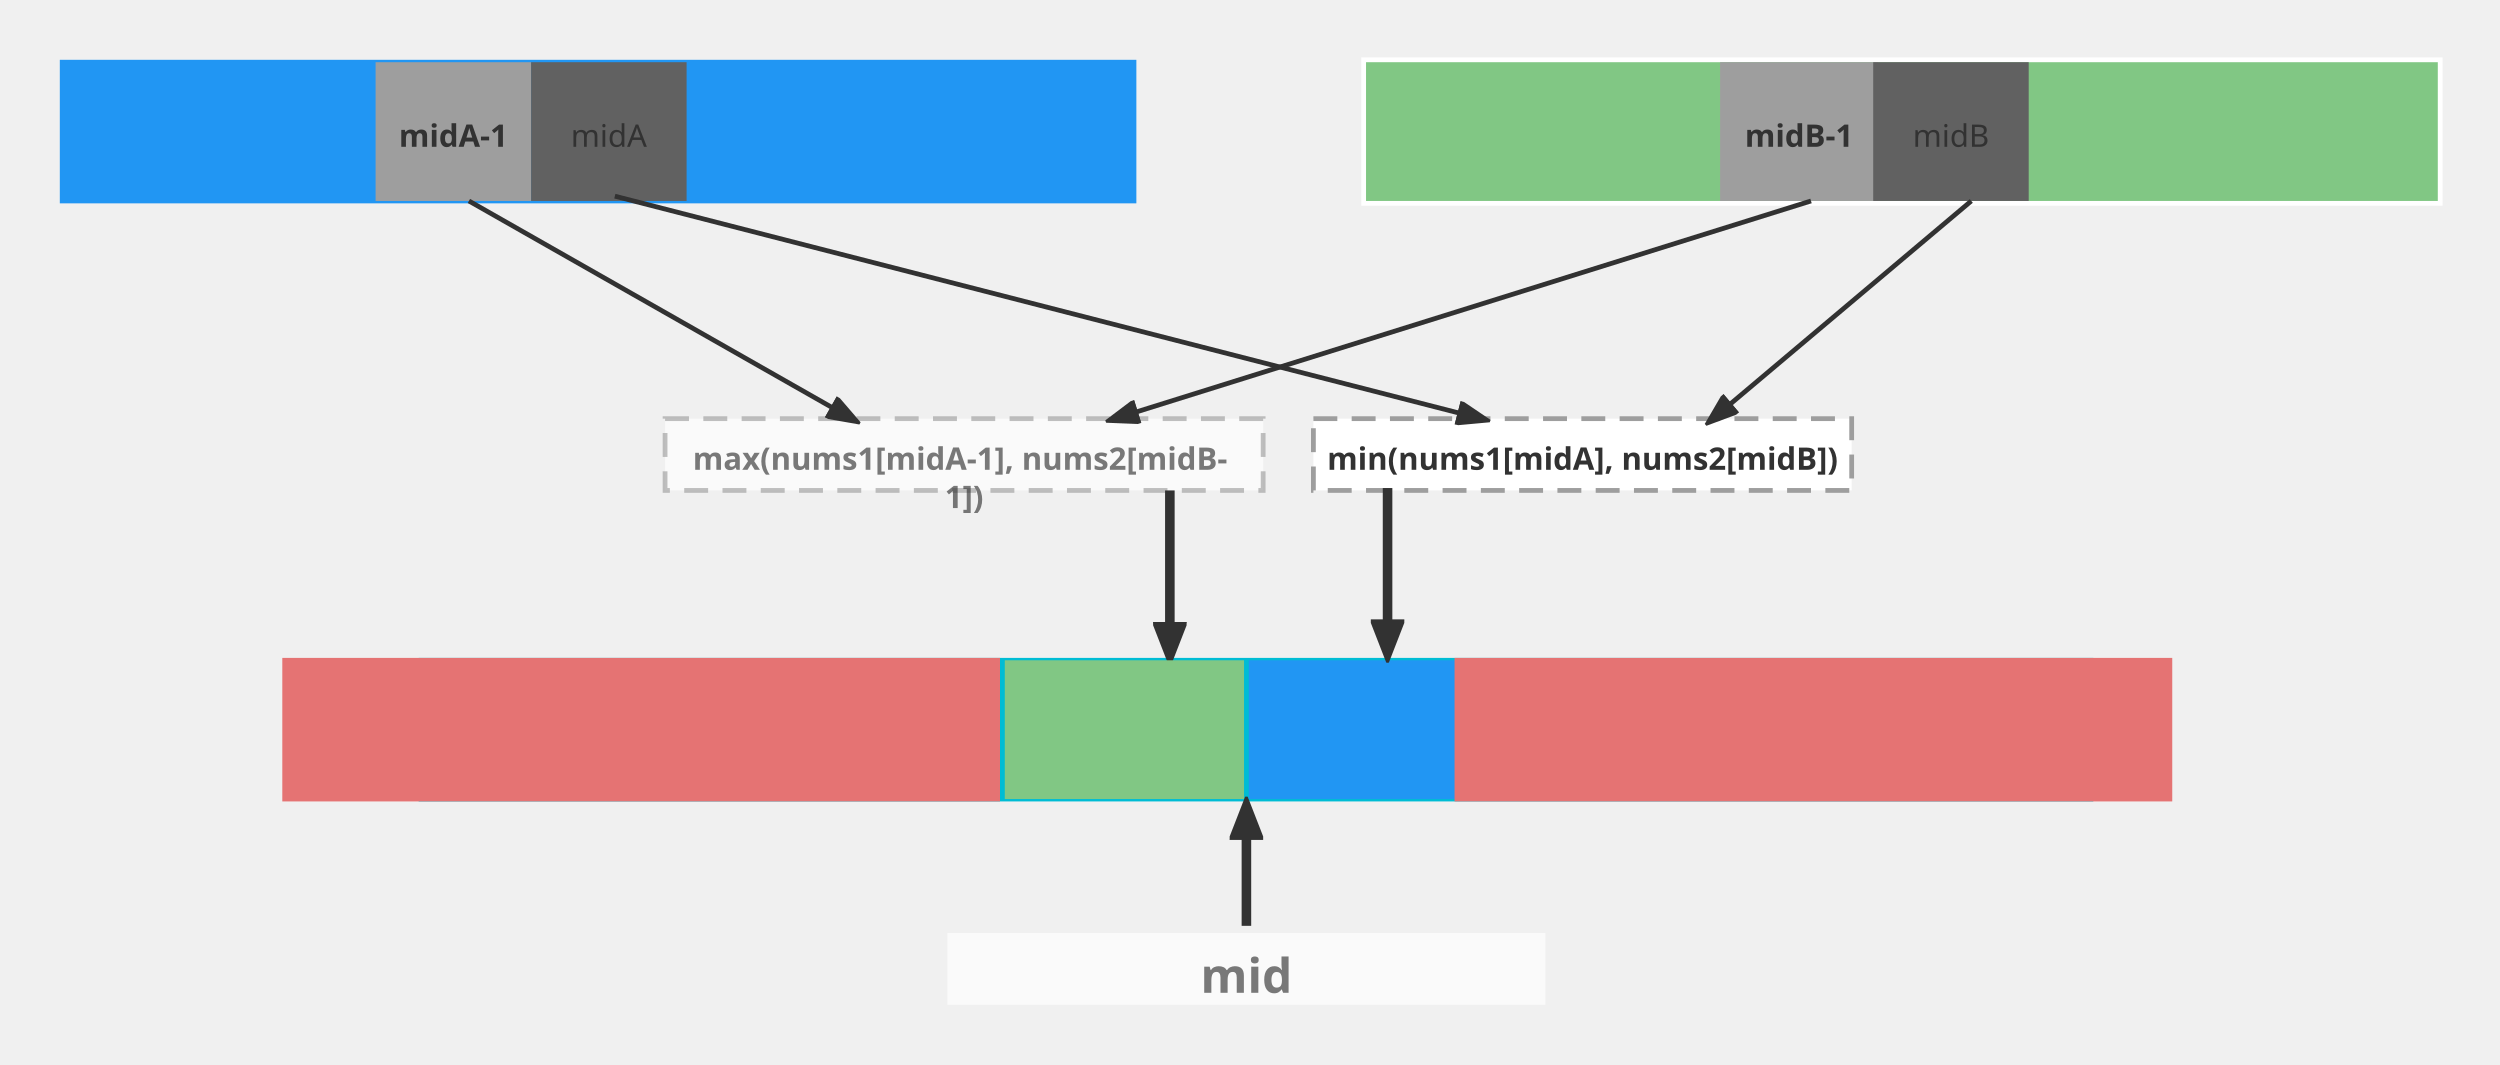
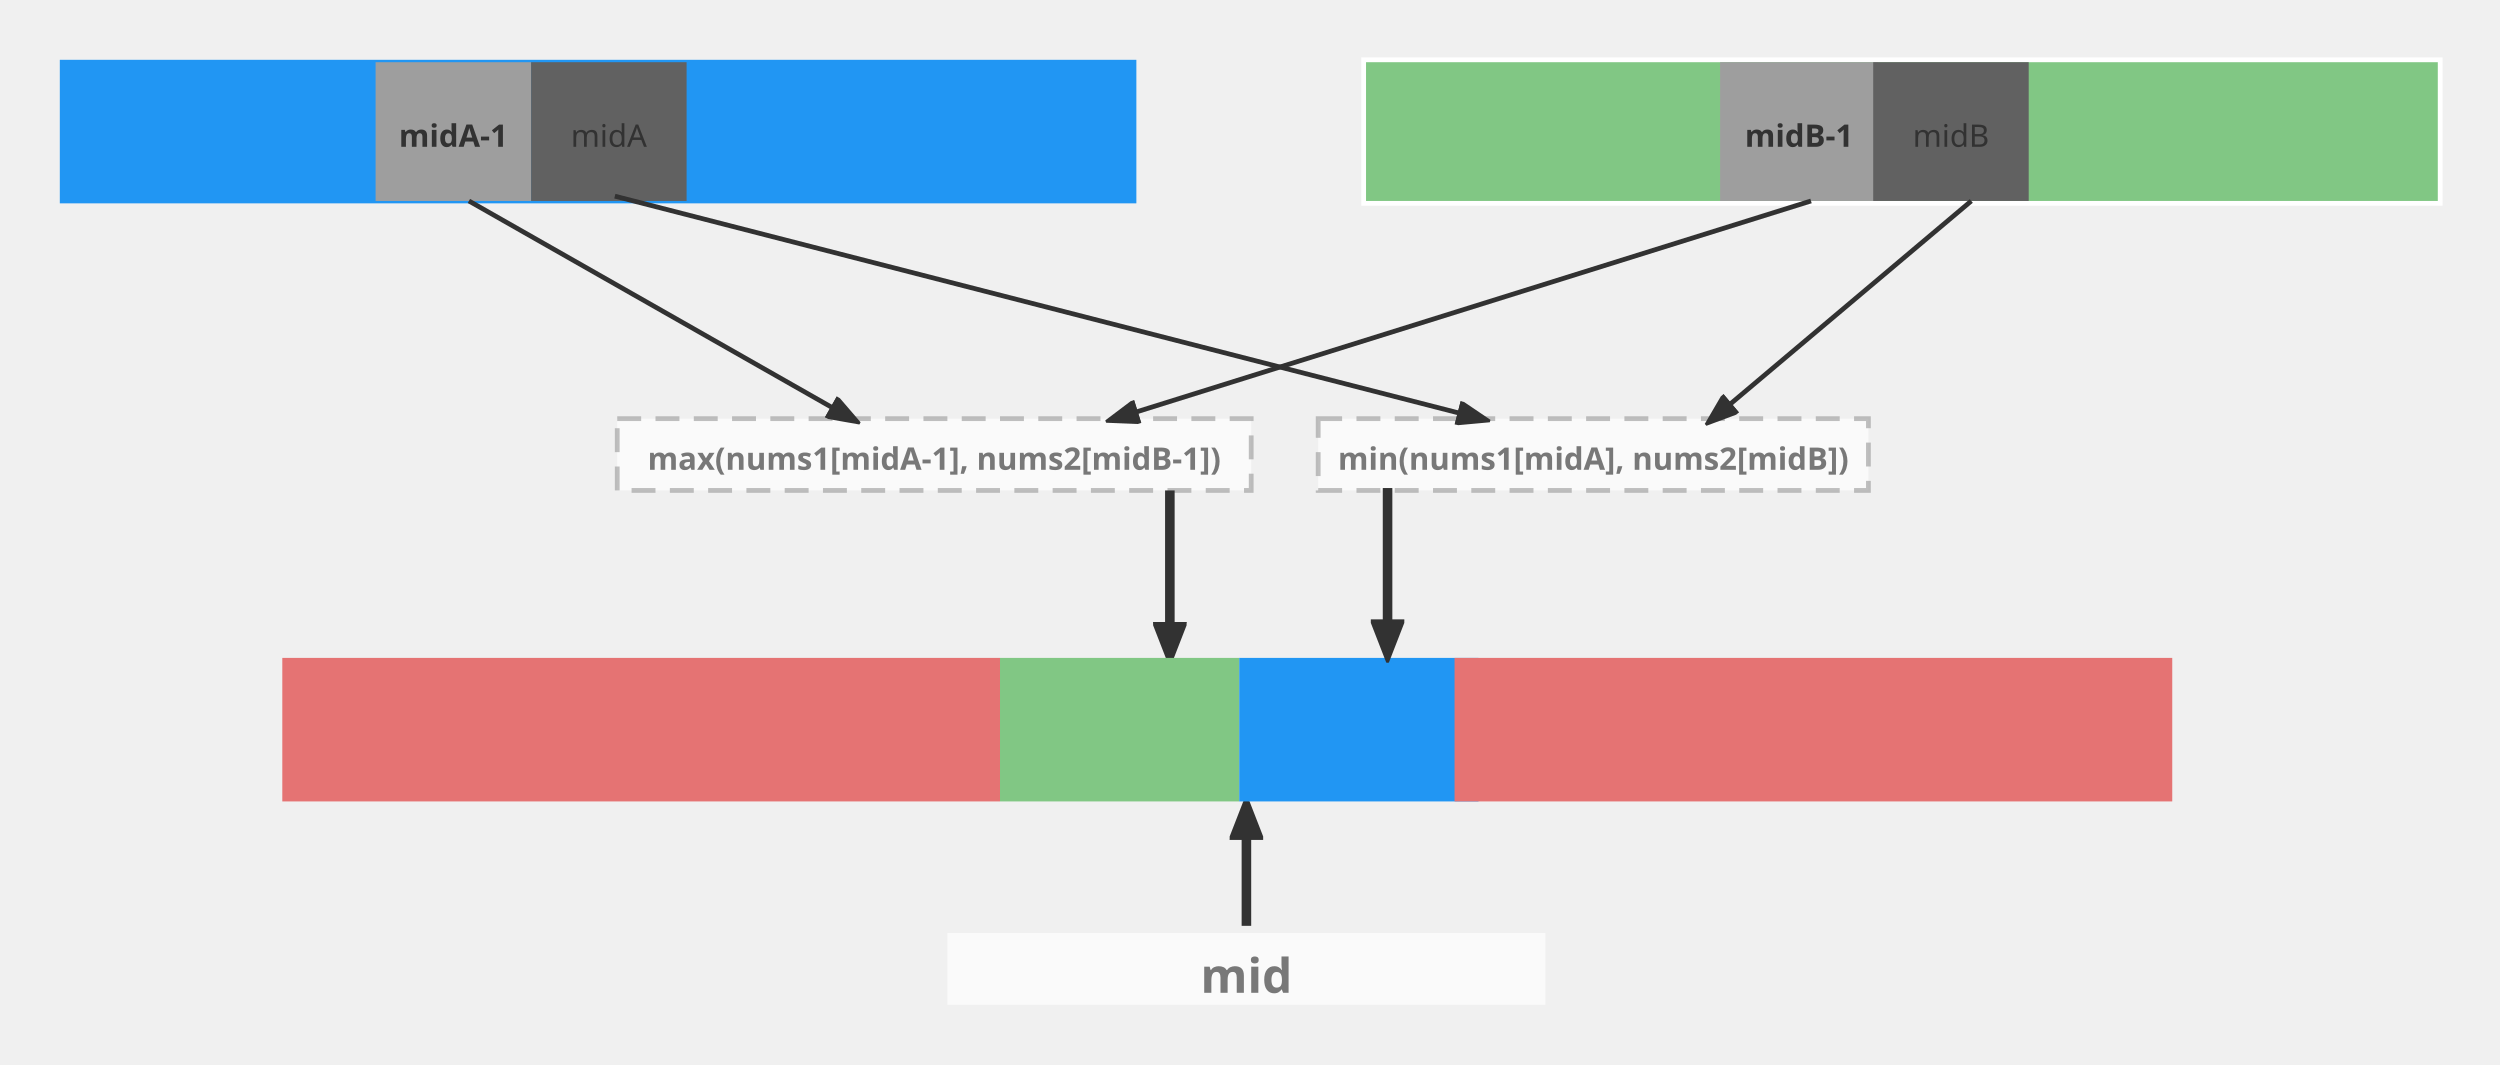
- <svg xmlns="http://www.w3.org/2000/svg" id="SvgjsSvg1006" width="1045" height="445" version="1.1">
-   <defs id="SvgjsDefs1007">
-     <marker id="SvgjsMarker1060" markerWidth="14" markerHeight="10" refX="10" refY="5" viewBox="0 0 14 10" orient="auto" markerUnits="userSpaceOnUse" stroke-dasharray="0,0">
-       <path id="SvgjsPath1061" d="M0,0 L14,5 L0,10 L0,0" fill="#323232" stroke="#323232" stroke-width="1" />
+ <svg xmlns="http://www.w3.org/2000/svg" id="SvgjsSvg1212" width="1045" height="445" version="1.1">
+   <defs id="SvgjsDefs1213">
+     <marker id="SvgjsMarker1264" markerWidth="14" markerHeight="10" refX="10" refY="5" viewBox="0 0 14 10" orient="auto" markerUnits="userSpaceOnUse" stroke-dasharray="0,0">
+       <path id="SvgjsPath1265" d="M0,0 L14,5 L0,10 L0,0" fill="#323232" stroke="#323232" stroke-width="1" />
    </marker>
-     <marker id="SvgjsMarker1064" markerWidth="14" markerHeight="10" refX="10" refY="5" viewBox="0 0 14 10" orient="auto" markerUnits="userSpaceOnUse" stroke-dasharray="0,0">
-       <path id="SvgjsPath1065" d="M0,0 L14,5 L0,10 L0,0" fill="#323232" stroke="#323232" stroke-width="1" />
+     <marker id="SvgjsMarker1268" markerWidth="14" markerHeight="10" refX="10" refY="5" viewBox="0 0 14 10" orient="auto" markerUnits="userSpaceOnUse" stroke-dasharray="0,0">
+       <path id="SvgjsPath1269" d="M0,0 L14,5 L0,10 L0,0" fill="#323232" stroke="#323232" stroke-width="1" />
    </marker>
-     <marker id="SvgjsMarker1068" markerWidth="14" markerHeight="10" refX="10" refY="5" viewBox="0 0 14 10" orient="auto" markerUnits="userSpaceOnUse" stroke-dasharray="0,0">
-       <path id="SvgjsPath1069" d="M0,0 L14,5 L0,10 L0,0" fill="#323232" stroke="#323232" stroke-width="1" />
+     <marker id="SvgjsMarker1272" markerWidth="14" markerHeight="10" refX="10" refY="5" viewBox="0 0 14 10" orient="auto" markerUnits="userSpaceOnUse" stroke-dasharray="0,0">
+       <path id="SvgjsPath1273" d="M0,0 L14,5 L0,10 L0,0" fill="#323232" stroke="#323232" stroke-width="1" />
    </marker>
-     <marker id="SvgjsMarker1072" markerWidth="14" markerHeight="10" refX="10" refY="5" viewBox="0 0 14 10" orient="auto" markerUnits="userSpaceOnUse" stroke-dasharray="0,0">
-       <path id="SvgjsPath1073" d="M0,0 L14,5 L0,10 L0,0" fill="#323232" stroke="#323232" stroke-width="1" />
+     <marker id="SvgjsMarker1276" markerWidth="14" markerHeight="10" refX="10" refY="5" viewBox="0 0 14 10" orient="auto" markerUnits="userSpaceOnUse" stroke-dasharray="0,0">
+       <path id="SvgjsPath1277" d="M0,0 L14,5 L0,10 L0,0" fill="#323232" stroke="#323232" stroke-width="1" />
    </marker>
-     <marker id="SvgjsMarker1076" markerWidth="18" markerHeight="14" refX="12" refY="7" viewBox="0 0 18 14" orient="auto" markerUnits="userSpaceOnUse" stroke-dasharray="0,0">
-       <path id="SvgjsPath1077" d="M0,0 L18,7 L0,14 L0,0" fill="#323232" stroke="#323232" stroke-width="1" />
+     <marker id="SvgjsMarker1280" markerWidth="18" markerHeight="14" refX="12" refY="7" viewBox="0 0 18 14" orient="auto" markerUnits="userSpaceOnUse" stroke-dasharray="0,0">
+       <path id="SvgjsPath1281" d="M0,0 L18,7 L0,14 L0,0" fill="#323232" stroke="#323232" stroke-width="1" />
    </marker>
-     <marker id="SvgjsMarker1080" markerWidth="18" markerHeight="14" refX="12" refY="7" viewBox="0 0 18 14" orient="auto" markerUnits="userSpaceOnUse" stroke-dasharray="0,0">
-       <path id="SvgjsPath1081" d="M0,0 L18,7 L0,14 L0,0" fill="#323232" stroke="#323232" stroke-width="1" />
+     <marker id="SvgjsMarker1284" markerWidth="18" markerHeight="14" refX="12" refY="7" viewBox="0 0 18 14" orient="auto" markerUnits="userSpaceOnUse" stroke-dasharray="0,0">
+       <path id="SvgjsPath1285" d="M0,0 L18,7 L0,14 L0,0" fill="#323232" stroke="#323232" stroke-width="1" />
    </marker>
-     <marker id="SvgjsMarker1102" markerWidth="18" markerHeight="14" refX="12" refY="7" viewBox="0 0 18 14" orient="auto" markerUnits="userSpaceOnUse" stroke-dasharray="0,0">
-       <path id="SvgjsPath1103" d="M0,0 L18,7 L0,14 L0,0" fill="#323232" stroke="#323232" stroke-width="1" />
+     <marker id="SvgjsMarker1302" markerWidth="18" markerHeight="14" refX="12" refY="7" viewBox="0 0 18 14" orient="auto" markerUnits="userSpaceOnUse" stroke-dasharray="0,0">
+       <path id="SvgjsPath1303" d="M0,0 L18,7 L0,14 L0,0" fill="#323232" stroke="#323232" stroke-width="1" />
    </marker>
  </defs>
-   <g id="SvgjsG1008" transform="translate(570,25)">
-     <path id="SvgjsPath1009" d="M 0 0L 450 0L 450 60L 0 60Z" stroke="rgba(255,255,255,1)" stroke-width="2" fill-opacity="1" fill="#81c784" />
-     <g id="SvgjsG1010">
-       <text id="SvgjsText1011" font-family="微软雅黑" text-anchor="start" font-size="13px" width="430px" fill="#323232" font-weight="400" align="middle" lineHeight="125%" anchor="start" family="微软雅黑" size="13px" weight="400" font-style="" opacity="1" y="20.375" transform="rotate(0)" />
+   <g id="SvgjsG1214" transform="translate(118,275)">
+     <path id="SvgjsPath1215" d="M 0 0L 300 0L 300 60L 0 60Z" stroke="none" fill-opacity="1" fill="#e57373" />
+     <g id="SvgjsG1216">
+       <text id="SvgjsText1217" font-family="微软雅黑" text-anchor="start" font-size="13px" width="280px" fill="#323232" font-weight="400" align="middle" lineHeight="125%" anchor="start" family="微软雅黑" size="13px" weight="400" font-style="" opacity="1" y="20.375" transform="rotate(0)" />
    </g>
  </g>
-   <g id="SvgjsG1012" transform="translate(25,25)">
-     <path id="SvgjsPath1013" d="M 0 0L 450 0L 450 60L 0 60Z" stroke="none" fill-opacity="1" fill="#2196f3" />
-     <g id="SvgjsG1014">
-       <text id="SvgjsText1015" font-family="微软雅黑" text-anchor="start" font-size="13px" width="430px" fill="#323232" font-weight="400" align="middle" lineHeight="125%" anchor="start" family="微软雅黑" size="13px" weight="400" font-style="" opacity="1" y="20.375" transform="rotate(0)" />
+   <g id="SvgjsG1218" transform="translate(570,25)">
+     <path id="SvgjsPath1219" d="M 0 0L 450 0L 450 60L 0 60Z" stroke="rgba(255,255,255,1)" stroke-width="2" fill-opacity="1" fill="#81c784" />
+     <g id="SvgjsG1220">
+       <text id="SvgjsText1221" font-family="微软雅黑" text-anchor="start" font-size="13px" width="430px" fill="#323232" font-weight="400" align="middle" lineHeight="125%" anchor="start" family="微软雅黑" size="13px" weight="400" font-style="" opacity="1" y="20.375" transform="rotate(0)" />
    </g>
  </g>
-   <g id="SvgjsG1016" transform="translate(175,275)">
-     <path id="SvgjsPath1017" d="M 0 0L 700 0L 700 60L 0 60Z" stroke="none" fill-opacity="1" fill="#00bcd4" />
-     <g id="SvgjsG1018">
-       <text id="SvgjsText1019" font-family="微软雅黑" text-anchor="start" font-size="13px" width="680px" fill="#323232" font-weight="400" align="middle" lineHeight="125%" anchor="start" family="微软雅黑" size="13px" weight="400" font-style="" opacity="1" y="20.375" transform="rotate(0)" />
+   <g id="SvgjsG1222" transform="translate(25,25)">
+     <path id="SvgjsPath1223" d="M 0 0L 450 0L 450 60L 0 60Z" stroke="none" fill-opacity="1" fill="#2196f3" />
+     <g id="SvgjsG1224">
+       <text id="SvgjsText1225" font-family="微软雅黑" text-anchor="start" font-size="13px" width="430px" fill="#323232" font-weight="400" align="middle" lineHeight="125%" anchor="start" family="微软雅黑" size="13px" weight="400" font-style="" opacity="1" y="20.375" transform="rotate(0)" />
    </g>
  </g>
-   <g id="SvgjsG1020" transform="translate(157,26)">
-     <path id="SvgjsPath1021" d="M 0 0L 65 0L 65 58L 0 58Z" stroke="none" fill-opacity="1" fill="#9e9e9e" />
-     <g id="SvgjsG1022">
-       <text id="SvgjsText1023" font-family="微软雅黑" text-anchor="middle" font-size="13px" width="45px" fill="#323232" font-weight="400" align="middle" lineHeight="125%" anchor="middle" family="微软雅黑" size="13px" weight="400" font-style="" opacity="1" y="19.375" transform="rotate(0)">
-         <tspan id="SvgjsTspan1024" dy="16" x="32.5">
-           <tspan id="SvgjsTspan1025" style="text-decoration:;font-weight: bold;">midA-1</tspan>
+   <g id="SvgjsG1226" transform="translate(157,26)">
+     <path id="SvgjsPath1227" d="M 0 0L 65 0L 65 58L 0 58Z" stroke="none" fill-opacity="1" fill="#9e9e9e" />
+     <g id="SvgjsG1228">
+       <text id="SvgjsText1229" font-family="微软雅黑" text-anchor="middle" font-size="13px" width="45px" fill="#323232" font-weight="400" align="middle" lineHeight="125%" anchor="middle" family="微软雅黑" size="13px" weight="400" font-style="" opacity="1" y="19.375" transform="rotate(0)">
+         <tspan id="SvgjsTspan1230" dy="16" x="32.5">
+           <tspan id="SvgjsTspan1231" style="text-decoration:;font-weight: bold;">midA-1</tspan>
        </tspan>
      </text>
    </g>
  </g>
-   <g id="SvgjsG1026" transform="translate(222,26)">
-     <path id="SvgjsPath1027" d="M 0 0L 65 0L 65 58L 0 58Z" stroke="none" fill-opacity="1" fill="#616161" />
-     <g id="SvgjsG1028">
-       <text id="SvgjsText1029" font-family="微软雅黑" text-anchor="middle" font-size="13px" width="45px" fill="#323232" font-weight="400" align="middle" lineHeight="125%" anchor="middle" family="微软雅黑" size="13px" weight="400" font-style="" opacity="1" y="19.375" transform="rotate(0)">
-         <tspan id="SvgjsTspan1030" dy="16" x="32.5">
-           <tspan id="SvgjsTspan1031" style="text-decoration:;">midA</tspan>
+   <g id="SvgjsG1232" transform="translate(222,26)">
+     <path id="SvgjsPath1233" d="M 0 0L 65 0L 65 58L 0 58Z" stroke="none" fill-opacity="1" fill="#616161" />
+     <g id="SvgjsG1234">
+       <text id="SvgjsText1235" font-family="微软雅黑" text-anchor="middle" font-size="13px" width="45px" fill="#323232" font-weight="400" align="middle" lineHeight="125%" anchor="middle" family="微软雅黑" size="13px" weight="400" font-style="" opacity="1" y="19.375" transform="rotate(0)">
+         <tspan id="SvgjsTspan1236" dy="16" x="32.5">
+           <tspan id="SvgjsTspan1237" style="text-decoration:;">midA</tspan>
        </tspan>
      </text>
    </g>
  </g>
-   <g id="SvgjsG1032" transform="translate(719,26)">
-     <path id="SvgjsPath1033" d="M 0 0L 66 0L 66 58L 0 58Z" stroke="none" fill-opacity="1" fill="#9e9e9e" />
-     <g id="SvgjsG1034">
-       <text id="SvgjsText1035" font-family="微软雅黑" text-anchor="middle" font-size="13px" width="46px" fill="#323232" font-weight="400" align="middle" lineHeight="125%" anchor="middle" family="微软雅黑" size="13px" weight="400" font-style="" opacity="1" y="19.375" transform="rotate(0)">
-         <tspan id="SvgjsTspan1036" dy="16" x="33">
-           <tspan id="SvgjsTspan1037" style="text-decoration:;font-weight: bold;">midB-1</tspan>
+   <g id="SvgjsG1238" transform="translate(719,26)">
+     <path id="SvgjsPath1239" d="M 0 0L 66 0L 66 58L 0 58Z" stroke="none" fill-opacity="1" fill="#9e9e9e" />
+     <g id="SvgjsG1240">
+       <text id="SvgjsText1241" font-family="微软雅黑" text-anchor="middle" font-size="13px" width="46px" fill="#323232" font-weight="400" align="middle" lineHeight="125%" anchor="middle" family="微软雅黑" size="13px" weight="400" font-style="" opacity="1" y="19.375" transform="rotate(0)">
+         <tspan id="SvgjsTspan1242" dy="16" x="33">
+           <tspan id="SvgjsTspan1243" style="text-decoration:;font-weight: bold;">midB-1</tspan>
        </tspan>
      </text>
    </g>
  </g>
-   <g id="SvgjsG1038" transform="translate(783,26)">
-     <path id="SvgjsPath1039" d="M 0 0L 65 0L 65 58L 0 58Z" stroke="none" fill-opacity="1" fill="#616161" />
-     <g id="SvgjsG1040">
-       <text id="SvgjsText1041" font-family="微软雅黑" text-anchor="middle" font-size="13px" width="45px" fill="#323232" font-weight="400" align="middle" lineHeight="125%" anchor="middle" family="微软雅黑" size="13px" weight="400" font-style="" opacity="1" y="19.375" transform="rotate(0)">
-         <tspan id="SvgjsTspan1042" dy="16" x="32.5">
-           <tspan id="SvgjsTspan1043" style="text-decoration:;">midB</tspan>
+   <g id="SvgjsG1244" transform="translate(783,26)">
+     <path id="SvgjsPath1245" d="M 0 0L 65 0L 65 58L 0 58Z" stroke="none" fill-opacity="1" fill="#616161" />
+     <g id="SvgjsG1246">
+       <text id="SvgjsText1247" font-family="微软雅黑" text-anchor="middle" font-size="13px" width="45px" fill="#323232" font-weight="400" align="middle" lineHeight="125%" anchor="middle" family="微软雅黑" size="13px" weight="400" font-style="" opacity="1" y="19.375" transform="rotate(0)">
+         <tspan id="SvgjsTspan1248" dy="16" x="32.5">
+           <tspan id="SvgjsTspan1249" style="text-decoration:;">midB</tspan>
        </tspan>
      </text>
    </g>
  </g>
-   <g id="SvgjsG1044" transform="translate(278,175)">
-     <path id="SvgjsPath1045" d="M 0 0L 250 0L 250 30L 0 30Z" stroke-dasharray="10,6" stroke="rgba(158,158,158,0.65)" stroke-width="2" fill-opacity="0.65" fill="#ffffff" />
-     <g id="SvgjsG1046">
-       <text id="SvgjsText1047" font-family="微软雅黑" text-anchor="middle" font-size="13px" width="230px" fill="#323232" font-weight="400" align="middle" lineHeight="125%" anchor="middle" family="微软雅黑" size="13px" weight="400" font-style="" opacity="0.65" y="5.375" transform="rotate(0)">
-         <tspan id="SvgjsTspan1048" dy="16" x="125">
-           <tspan id="SvgjsTspan1049" style="text-decoration:;font-weight: bold;">max(nums1[midA-1], nums2[midB-</tspan>
-         </tspan>
-         <tspan id="SvgjsTspan1050" dy="16" x="125">
-           <tspan id="SvgjsTspan1051" style="text-decoration:;font-weight: bold;">1])</tspan>
+   <g id="SvgjsG1250" transform="translate(258,175)">
+     <path id="SvgjsPath1251" d="M 0 0L 265 0L 265 30L 0 30Z" stroke-dasharray="10,6" stroke="rgba(158,158,158,0.65)" stroke-width="2" fill-opacity="0.65" fill="#ffffff" />
+     <g id="SvgjsG1252">
+       <text id="SvgjsText1253" font-family="微软雅黑" text-anchor="middle" font-size="13px" width="245px" fill="#323232" font-weight="400" align="middle" lineHeight="125%" anchor="middle" family="微软雅黑" size="13px" weight="400" font-style="" opacity="0.65" y="5.375" transform="rotate(0)">
+         <tspan id="SvgjsTspan1254" dy="16" x="132.5">
+           <tspan id="SvgjsTspan1255" style="text-decoration:;font-weight: bold;">max(nums1[midA-1], nums2[midB-1])</tspan>
        </tspan>
      </text>
    </g>
  </g>
-   <g id="SvgjsG1052" transform="translate(549,175)">
-     <path id="SvgjsPath1053" d="M 0 0L 225 0L 225 30L 0 30Z" stroke-dasharray="10,6" stroke="rgba(158,158,158,1)" stroke-width="2" fill-opacity="1" fill="#ffffff" />
-     <g id="SvgjsG1054">
-       <text id="SvgjsText1055" font-family="微软雅黑" text-anchor="middle" font-size="13px" width="205px" fill="#323232" font-weight="700" align="middle" lineHeight="125%" anchor="middle" family="微软雅黑" size="13px" weight="700" font-style="" opacity="1" y="5.375" transform="rotate(0)">
-         <tspan id="SvgjsTspan1056" dy="16" x="112.5">
-           <tspan id="SvgjsTspan1057" style="text-decoration:;">min(nums1[midA], nums2[midB])</tspan>
+   <g id="SvgjsG1256" transform="translate(551,175)">
+     <path id="SvgjsPath1257" d="M 0 0L 230 0L 230 30L 0 30Z" stroke-dasharray="10,6" stroke="rgba(158,158,158,0.65)" stroke-width="2" fill-opacity="0.65" fill="#ffffff" />
+     <g id="SvgjsG1258">
+       <text id="SvgjsText1259" font-family="微软雅黑" text-anchor="middle" font-size="13px" width="210px" fill="#323232" font-weight="700" align="middle" lineHeight="125%" anchor="middle" family="微软雅黑" size="13px" weight="700" font-style="" opacity="0.65" y="5.375" transform="rotate(0)">
+         <tspan id="SvgjsTspan1260" dy="16" x="115">
+           <tspan id="SvgjsTspan1261" style="text-decoration:;">min(nums1[midA], nums2[midB])</tspan>
        </tspan>
      </text>
    </g>
  </g>
-   <g id="SvgjsG1058">
-     <path id="SvgjsPath1059" d="M196 84L356 175" stroke="#323232" stroke-width="2" fill="none" marker-end="url(#SvgjsMarker1060)" />
+   <g id="SvgjsG1262">
+     <path id="SvgjsPath1263" d="M196 84L356 175" stroke="#323232" stroke-width="2" fill="none" marker-end="url(#SvgjsMarker1264)" />
  </g>
-   <g id="SvgjsG1062">
-     <path id="SvgjsPath1063" d="M257 82L619 175" stroke="#323232" stroke-width="2" fill="none" marker-end="url(#SvgjsMarker1064)" />
+   <g id="SvgjsG1266">
+     <path id="SvgjsPath1267" d="M257 82L619 175" stroke="#323232" stroke-width="2" fill="none" marker-end="url(#SvgjsMarker1268)" />
  </g>
-   <g id="SvgjsG1066">
-     <path id="SvgjsPath1067" d="M757 84L466 175" stroke="#323232" stroke-width="2" fill="none" marker-end="url(#SvgjsMarker1068)" />
+   <g id="SvgjsG1270">
+     <path id="SvgjsPath1271" d="M757 84L466 175" stroke="#323232" stroke-width="2" fill="none" marker-end="url(#SvgjsMarker1272)" />
  </g>
-   <g id="SvgjsG1070">
-     <path id="SvgjsPath1071" d="M824 84L716 175" stroke="#323232" stroke-width="2" fill="none" marker-end="url(#SvgjsMarker1072)" />
+   <g id="SvgjsG1274">
+     <path id="SvgjsPath1275" d="M824 84L716 175" stroke="#323232" stroke-width="2" fill="none" marker-end="url(#SvgjsMarker1276)" />
  </g>
-   <g id="SvgjsG1074">
-     <path id="SvgjsPath1075" d="M489 205L489 272" stroke="#323232" stroke-width="4" fill="none" marker-end="url(#SvgjsMarker1076)" />
+   <g id="SvgjsG1278">
+     <path id="SvgjsPath1279" d="M489 205L489 272" stroke="#323232" stroke-width="4" fill="none" marker-end="url(#SvgjsMarker1280)" />
  </g>
-   <g id="SvgjsG1078">
-     <path id="SvgjsPath1079" d="M521 387L521 339" stroke="#323232" stroke-width="4" fill="none" marker-end="url(#SvgjsMarker1080)" />
+   <g id="SvgjsG1282">
+     <path id="SvgjsPath1283" d="M521 387L521 339" stroke="#323232" stroke-width="4" fill="none" marker-end="url(#SvgjsMarker1284)" />
  </g>
-   <g id="SvgjsG1082" transform="translate(420,276)">
-     <path id="SvgjsPath1083" d="M 0 0L 100 0L 100 58L 0 58Z" stroke="none" fill-opacity="1" fill="#81c784" />
-     <g id="SvgjsG1084">
-       <text id="SvgjsText1085" font-family="微软雅黑" text-anchor="middle" font-size="13px" width="80px" fill="#323232" font-weight="400" align="middle" lineHeight="125%" anchor="middle" family="微软雅黑" size="13px" weight="400" font-style="" opacity="1" y="19.375" transform="rotate(0)">
-         <tspan id="SvgjsTspan1086" dy="16" x="50">
-           <tspan id="SvgjsTspan1087" style="text-decoration:;"> </tspan>
+   <g id="SvgjsG1286" transform="translate(418,275)">
+     <path id="SvgjsPath1287" d="M 0 0L 100 0L 100 60L 0 60Z" stroke="none" fill-opacity="1" fill="#81c784" />
+     <g id="SvgjsG1288">
+       <text id="SvgjsText1289" font-family="微软雅黑" text-anchor="middle" font-size="13px" width="80px" fill="#323232" font-weight="400" align="middle" lineHeight="125%" anchor="middle" family="微软雅黑" size="13px" weight="400" font-style="" opacity="1" y="20.375" transform="rotate(0)">
+         <tspan id="SvgjsTspan1290" dy="16" x="50">
+           <tspan id="SvgjsTspan1291" style="text-decoration:;"> </tspan>
        </tspan>
      </text>
    </g>
  </g>
-   <g id="SvgjsG1088" transform="translate(522,276)">
-     <path id="SvgjsPath1089" d="M 0 0L 100 0L 100 58L 0 58Z" stroke="none" fill-opacity="1" fill="#2196f3" />
-     <g id="SvgjsG1090">
-       <text id="SvgjsText1091" font-family="微软雅黑" text-anchor="middle" font-size="13px" width="80px" fill="#323232" font-weight="400" align="middle" lineHeight="125%" anchor="middle" family="微软雅黑" size="13px" weight="400" font-style="" opacity="1" y="19.375" transform="rotate(0)" />
+   <g id="SvgjsG1292" transform="translate(518,275)">
+     <path id="SvgjsPath1293" d="M 0 0L 100 0L 100 60L 0 60Z" stroke="none" fill-opacity="1" fill="#2196f3" />
+     <g id="SvgjsG1294">
+       <text id="SvgjsText1295" font-family="微软雅黑" text-anchor="middle" font-size="13px" width="80px" fill="#323232" font-weight="400" align="middle" lineHeight="125%" anchor="middle" family="微软雅黑" size="13px" weight="400" font-style="" opacity="1" y="20.375" transform="rotate(0)" />
    </g>
  </g>
-   <g id="SvgjsG1092" transform="translate(118,275)">
-     <path id="SvgjsPath1093" d="M 0 0L 300 0L 300 60L 0 60Z" stroke="none" fill-opacity="1" fill="#e57373" />
-     <g id="SvgjsG1094">
-       <text id="SvgjsText1095" font-family="微软雅黑" text-anchor="start" font-size="13px" width="280px" fill="#323232" font-weight="400" align="middle" lineHeight="125%" anchor="start" family="微软雅黑" size="13px" weight="400" font-style="" opacity="1" y="20.375" transform="rotate(0)" />
+   <g id="SvgjsG1296" transform="translate(608,275)">
+     <path id="SvgjsPath1297" d="M 0 0L 300 0L 300 60L 0 60Z" stroke="none" fill-opacity="1" fill="#e57373" />
+     <g id="SvgjsG1298">
+       <text id="SvgjsText1299" font-family="微软雅黑" text-anchor="start" font-size="13px" width="280px" fill="#323232" font-weight="400" align="middle" lineHeight="125%" anchor="start" family="微软雅黑" size="13px" weight="400" font-style="" opacity="1" y="20.375" transform="rotate(0)" />
    </g>
  </g>
-   <g id="SvgjsG1096" transform="translate(608,275)">
-     <path id="SvgjsPath1097" d="M 0 0L 300 0L 300 60L 0 60Z" stroke="none" fill-opacity="1" fill="#e57373" />
-     <g id="SvgjsG1098">
-       <text id="SvgjsText1099" font-family="微软雅黑" text-anchor="start" font-size="13px" width="280px" fill="#323232" font-weight="400" align="middle" lineHeight="125%" anchor="start" family="微软雅黑" size="13px" weight="400" font-style="" opacity="1" y="20.375" transform="rotate(0)" />
-     </g>
+   <g id="SvgjsG1300">
+     <path id="SvgjsPath1301" d="M580 204L580 271" stroke="#323232" stroke-width="4" fill="none" marker-end="url(#SvgjsMarker1302)" />
  </g>
-   <g id="SvgjsG1100">
-     <path id="SvgjsPath1101" d="M580 204L580 271" stroke="#323232" stroke-width="4" fill="none" marker-end="url(#SvgjsMarker1102)" />
-   </g>
-   <g id="SvgjsG1104" transform="translate(396,390)">
-     <path id="SvgjsPath1105" d="M 0 0L 250 0L 250 30L 0 30Z" stroke="none" fill-opacity="0.65" fill="#ffffff" />
-     <g id="SvgjsG1106">
-       <text id="SvgjsText1107" font-family="微软雅黑" text-anchor="middle" font-size="20px" width="230px" fill="#323232" font-weight="400" align="middle" lineHeight="125%" anchor="middle" family="微软雅黑" size="20px" weight="400" font-style="" opacity="0.65" y="0" transform="rotate(0)">
-         <tspan id="SvgjsTspan1108" dy="25" x="125">
-           <tspan id="SvgjsTspan1109" style="text-decoration:;font-weight: bold;">mid</tspan>
+   <g id="SvgjsG1304" transform="translate(396,390)">
+     <path id="SvgjsPath1305" d="M 0 0L 250 0L 250 30L 0 30Z" stroke="none" fill-opacity="0.65" fill="#ffffff" />
+     <g id="SvgjsG1306">
+       <text id="SvgjsText1307" font-family="微软雅黑" text-anchor="middle" font-size="20px" width="230px" fill="#323232" font-weight="400" align="middle" lineHeight="125%" anchor="middle" family="微软雅黑" size="20px" weight="400" font-style="" opacity="0.65" y="0" transform="rotate(0)">
+         <tspan id="SvgjsTspan1308" dy="25" x="125">
+           <tspan id="SvgjsTspan1309" style="text-decoration:;font-weight: bold;">mid</tspan>
        </tspan>
      </text>
    </g>
  </g>
</svg>
